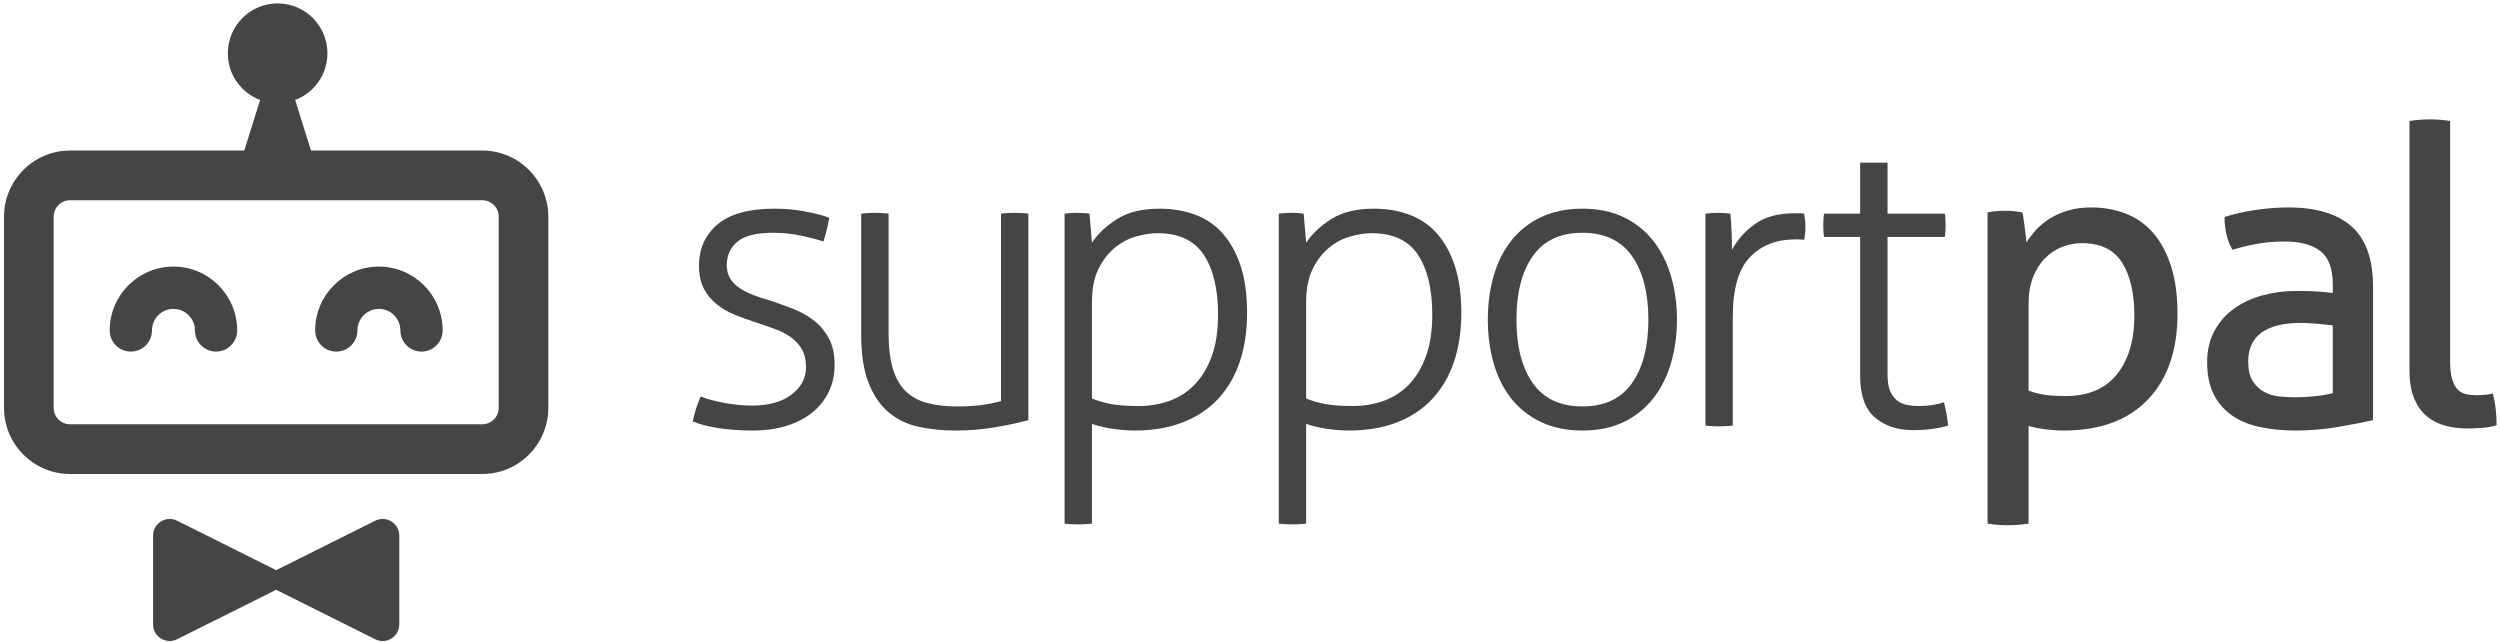
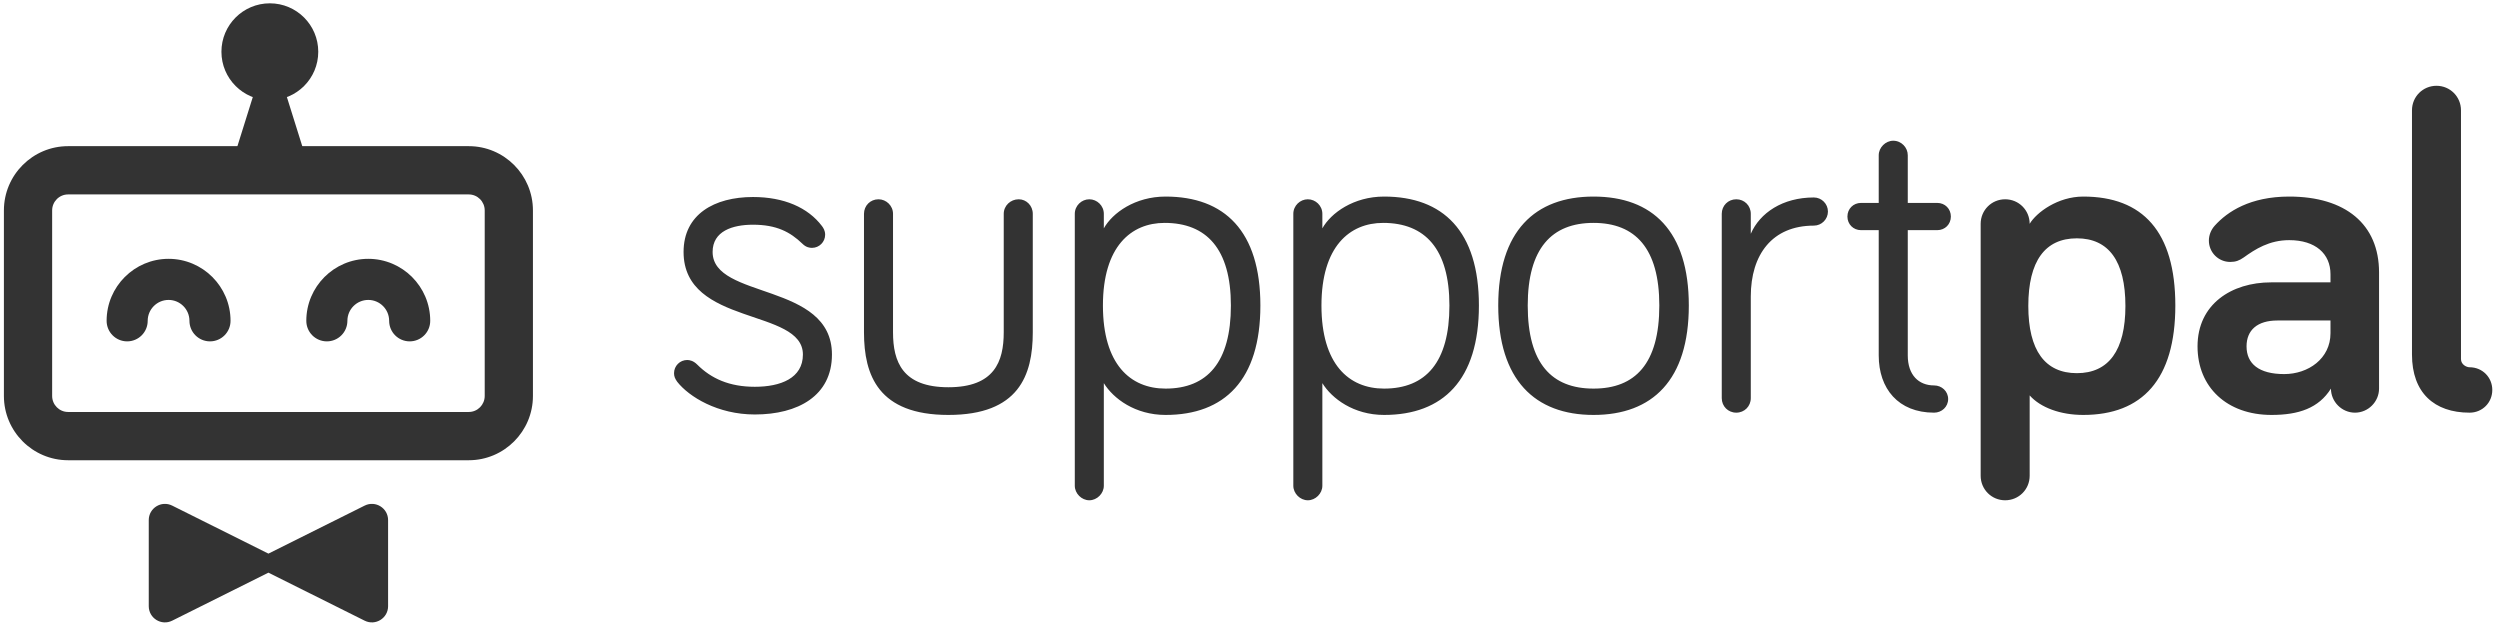
- <svg xmlns="http://www.w3.org/2000/svg" width="195px" height="50px" viewBox="0 0 195 50" version="1.1">
+ <svg xmlns="http://www.w3.org/2000/svg" width="241px" height="60px" viewBox="0 0 241 60" version="1.1">
  <defs />
  <g id="Page-1" stroke="none" stroke-width="1" fill="none" fill-rule="evenodd">
-     <g id="logo_color" fill="#454545">
-       <path d="M29.265,40.616 L21.541,44.474 L13.817,40.616 C12.953,40.185 11.938,40.814 11.938,41.781 L11.938,48.696 C11.938,49.664 12.953,50.293 13.817,49.861 L21.541,46.003 L29.265,49.861 C30.129,50.293 31.145,49.664 31.145,48.696 L31.145,41.781 C31.145,40.814 30.129,40.185 29.265,40.616" id="Fill-3" />
-       <path d="M21.263,4.679 L18.673,12.958 C18.395,13.848 18.801,14.894 19.425,14.894 L23.886,14.894 C24.51,14.894 24.915,13.848 24.637,12.958 L22.047,4.679 L21.263,4.679" id="Fill-5" />
-       <path d="M25.54,4.158 C25.54,6.306 23.801,8.048 21.655,8.048 C19.509,8.048 17.77,6.306 17.77,4.158 C17.77,2.009 19.509,0.266 21.655,0.266 C23.801,0.266 25.54,2.009 25.54,4.158" id="Fill-6" />
-       <path d="M38.898,31.809 C38.898,32.518 38.325,33.095 37.619,33.095 L5.464,33.095 C4.758,33.095 4.185,32.518 4.185,31.809 L4.185,16.904 C4.185,16.195 4.758,15.619 5.464,15.619 L37.619,15.619 C38.325,15.619 38.898,16.195 38.898,16.904 L38.898,31.809 L38.898,31.809 Z M42.769,16.904 C42.769,14.058 40.459,11.742 37.619,11.742 L5.464,11.742 C2.623,11.742 0.313,14.058 0.313,16.904 L0.313,31.809 C0.313,34.656 2.623,36.972 5.464,36.972 L37.619,36.972 C40.459,36.972 42.769,34.656 42.769,31.809 L42.769,16.904 L42.769,16.904 Z" id="Fill-7" />
-       <path d="M16.852,27.424 C15.942,27.424 15.204,26.684 15.204,25.772 C15.204,24.847 14.452,24.094 13.528,24.094 C12.605,24.094 11.853,24.847 11.853,25.772 C11.853,26.684 11.115,27.424 10.204,27.424 C9.294,27.424 8.556,26.684 8.556,25.772 C8.556,23.026 10.787,20.792 13.528,20.792 C16.27,20.792 18.501,23.026 18.501,25.772 C18.501,26.684 17.763,27.424 16.852,27.424" id="Fill-8" />
-       <path d="M32.879,27.424 C31.968,27.424 31.23,26.684 31.23,25.772 C31.23,24.847 30.478,24.094 29.554,24.094 C28.631,24.094 27.879,24.847 27.879,25.772 C27.879,26.684 27.141,27.424 26.23,27.424 C25.319,27.424 24.582,26.684 24.582,25.772 C24.582,23.026 26.812,20.792 29.554,20.792 C32.296,20.792 34.527,23.026 34.527,25.772 C34.527,26.684 33.789,27.424 32.879,27.424" id="Fill-9" />
-       <path d="M54.651,30.924 C55.125,31.118 55.739,31.286 56.495,31.426 C57.25,31.567 57.972,31.636 58.663,31.636 C59.957,31.636 60.981,31.351 61.736,30.778 C62.491,30.206 62.869,29.498 62.869,28.655 C62.869,28.072 62.756,27.592 62.529,27.214 C62.303,26.836 62.001,26.516 61.624,26.257 C61.246,25.998 60.819,25.788 60.345,25.625 C59.87,25.464 59.385,25.296 58.889,25.123 C58.35,24.951 57.816,24.756 57.288,24.54 C56.759,24.324 56.289,24.049 55.88,23.714 C55.47,23.379 55.141,22.974 54.893,22.498 C54.645,22.024 54.521,21.429 54.521,20.716 C54.521,19.399 55.001,18.329 55.961,17.508 C56.92,16.688 58.404,16.277 60.41,16.277 C61.251,16.277 62.065,16.353 62.853,16.504 C63.64,16.655 64.249,16.817 64.681,16.99 C64.573,17.616 64.422,18.232 64.228,18.836 C63.775,18.686 63.198,18.534 62.497,18.383 C61.796,18.232 61.067,18.156 60.313,18.156 C58.997,18.156 58.064,18.389 57.514,18.853 C56.963,19.318 56.689,19.928 56.689,20.684 C56.689,21.095 56.781,21.445 56.963,21.737 C57.147,22.028 57.395,22.278 57.708,22.482 C58.02,22.688 58.377,22.866 58.775,23.017 C59.175,23.168 59.601,23.309 60.054,23.438 C60.636,23.632 61.224,23.843 61.817,24.07 C62.411,24.297 62.95,24.594 63.435,24.961 C63.92,25.329 64.319,25.793 64.632,26.355 C64.945,26.917 65.101,27.618 65.101,28.461 C65.101,29.239 64.945,29.946 64.632,30.584 C64.319,31.221 63.882,31.761 63.322,32.204 C62.761,32.647 62.092,32.987 61.316,33.225 C60.539,33.462 59.687,33.581 58.76,33.581 C57.724,33.581 56.802,33.516 55.993,33.386 C55.184,33.256 54.532,33.085 54.036,32.868 C54.165,32.22 54.37,31.572 54.651,30.924" id="Fill-10" />
-       <path d="M67.174,16.665 C67.303,16.645 67.486,16.628 67.724,16.618 C67.961,16.606 68.134,16.601 68.242,16.601 C68.371,16.601 68.549,16.606 68.776,16.618 C69.002,16.628 69.18,16.645 69.31,16.665 L69.31,25.966 C69.31,27.133 69.428,28.089 69.665,28.834 C69.903,29.579 70.253,30.162 70.717,30.584 C71.18,31.005 71.747,31.296 72.415,31.459 C73.084,31.621 73.839,31.702 74.68,31.702 C75.393,31.702 76.028,31.664 76.59,31.588 C77.15,31.513 77.646,31.41 78.078,31.281 L78.078,16.665 C78.207,16.645 78.39,16.628 78.628,16.618 C78.865,16.606 79.037,16.601 79.146,16.601 C79.275,16.601 79.453,16.606 79.68,16.618 C79.907,16.628 80.084,16.645 80.213,16.665 L80.213,32.771 C79.415,32.987 78.525,33.176 77.544,33.338 C76.562,33.501 75.554,33.581 74.519,33.581 C73.504,33.581 72.55,33.484 71.655,33.29 C70.76,33.095 69.983,32.722 69.325,32.172 C68.668,31.621 68.145,30.859 67.757,29.887 C67.368,28.915 67.174,27.651 67.174,26.096 L67.174,16.665" id="Fill-11" />
-       <path d="M85.172,31.086 C85.668,31.281 86.18,31.426 86.709,31.524 C87.237,31.621 87.943,31.669 88.828,31.669 C89.669,31.669 90.467,31.535 91.222,31.264 C91.977,30.994 92.635,30.568 93.196,29.984 C93.757,29.401 94.2,28.661 94.523,27.765 C94.846,26.868 95.008,25.794 95.008,24.54 C95.008,22.553 94.636,20.998 93.892,19.874 C93.148,18.751 91.945,18.189 90.284,18.189 C89.766,18.189 89.205,18.275 88.602,18.448 C87.998,18.621 87.442,18.918 86.935,19.339 C86.428,19.761 86.008,20.311 85.674,20.992 C85.339,21.672 85.172,22.531 85.172,23.568 L85.172,31.086 L85.172,31.086 Z M83.037,16.665 C83.166,16.645 83.328,16.628 83.522,16.618 C83.715,16.606 83.878,16.601 84.007,16.601 C84.137,16.601 84.299,16.606 84.493,16.618 C84.686,16.628 84.848,16.645 84.978,16.665 L85.172,18.934 C85.625,18.243 86.278,17.628 87.129,17.087 C87.981,16.547 89.087,16.277 90.446,16.277 C91.46,16.277 92.388,16.434 93.229,16.747 C94.07,17.06 94.787,17.552 95.38,18.221 C95.973,18.891 96.437,19.734 96.772,20.749 C97.106,21.765 97.273,22.985 97.273,24.411 C97.273,25.836 97.079,27.116 96.691,28.251 C96.302,29.385 95.736,30.346 94.992,31.135 C94.248,31.924 93.33,32.528 92.242,32.949 C91.153,33.371 89.906,33.581 88.505,33.581 C87.987,33.581 87.426,33.538 86.823,33.452 C86.218,33.365 85.668,33.235 85.172,33.063 L85.172,40.84 C85.042,40.861 84.859,40.878 84.622,40.889 C84.384,40.899 84.212,40.905 84.104,40.905 C83.975,40.905 83.797,40.899 83.57,40.889 C83.344,40.878 83.166,40.861 83.037,40.84 L83.037,16.665 L83.037,16.665 Z" id="Fill-12" />
-       <path d="M101.88,31.086 C102.376,31.281 102.889,31.426 103.418,31.524 C103.946,31.621 104.652,31.669 105.537,31.669 C106.378,31.669 107.176,31.535 107.931,31.264 C108.686,30.994 109.343,30.568 109.905,29.984 C110.466,29.401 110.908,28.661 111.232,27.765 C111.555,26.868 111.717,25.794 111.717,24.54 C111.717,22.553 111.344,20.998 110.6,19.874 C109.857,18.751 108.654,18.189 106.993,18.189 C106.475,18.189 105.914,18.275 105.31,18.448 C104.706,18.621 104.151,18.918 103.644,19.339 C103.137,19.761 102.716,20.311 102.382,20.992 C102.047,21.672 101.88,22.531 101.88,23.568 L101.88,31.086 L101.88,31.086 Z M99.745,16.665 C99.874,16.645 100.036,16.628 100.231,16.618 C100.424,16.606 100.587,16.601 100.716,16.601 C100.845,16.601 101.007,16.606 101.201,16.618 C101.395,16.628 101.557,16.645 101.686,16.665 L101.88,18.934 C102.333,18.243 102.986,17.628 103.838,17.087 C104.69,16.547 105.795,16.277 107.154,16.277 C108.169,16.277 109.095,16.434 109.937,16.747 C110.778,17.06 111.495,17.552 112.089,18.221 C112.682,18.891 113.146,19.734 113.481,20.749 C113.814,21.765 113.982,22.985 113.982,24.411 C113.982,25.836 113.788,27.116 113.399,28.251 C113.011,29.385 112.445,30.346 111.701,31.135 C110.957,31.924 110.04,32.528 108.951,32.949 C107.861,33.371 106.615,33.581 105.213,33.581 C104.696,33.581 104.134,33.538 103.531,33.452 C102.927,33.365 102.376,33.235 101.88,33.063 L101.88,40.84 C101.751,40.861 101.567,40.878 101.331,40.889 C101.093,40.899 100.921,40.905 100.813,40.905 C100.683,40.905 100.505,40.899 100.279,40.889 C100.052,40.878 99.874,40.861 99.745,40.84 L99.745,16.665 L99.745,16.665 Z" id="Fill-13" />
-       <path d="M123.428,31.702 C125.154,31.702 126.442,31.097 127.294,29.887 C128.146,28.678 128.573,27.025 128.573,24.929 C128.573,22.834 128.146,21.181 127.294,19.971 C126.442,18.762 125.154,18.156 123.428,18.156 C121.701,18.156 120.414,18.762 119.561,19.971 C118.709,21.181 118.283,22.834 118.283,24.929 C118.283,27.025 118.709,28.678 119.561,29.887 C120.414,31.097 121.701,31.702 123.428,31.702 L123.428,31.702 Z M123.428,33.581 C122.198,33.581 121.119,33.359 120.192,32.917 C119.265,32.474 118.494,31.864 117.879,31.086 C117.263,30.308 116.806,29.391 116.504,28.332 C116.202,27.274 116.05,26.139 116.05,24.929 C116.05,23.719 116.202,22.585 116.504,21.526 C116.806,20.468 117.263,19.55 117.879,18.772 C118.494,17.994 119.265,17.384 120.192,16.941 C121.119,16.498 122.198,16.277 123.428,16.277 C124.657,16.277 125.73,16.498 126.647,16.941 C127.564,17.384 128.329,17.994 128.944,18.772 C129.559,19.55 130.023,20.468 130.335,21.526 C130.648,22.585 130.804,23.719 130.804,24.929 C130.804,26.139 130.648,27.274 130.335,28.332 C130.023,29.391 129.559,30.308 128.944,31.086 C128.329,31.864 127.564,32.474 126.647,32.917 C125.73,33.359 124.657,33.581 123.428,33.581 L123.428,33.581 Z" id="Fill-14" />
-       <path d="M133.023,16.665 C133.196,16.645 133.364,16.628 133.525,16.618 C133.687,16.606 133.843,16.601 133.994,16.601 C134.166,16.601 134.328,16.606 134.48,16.618 C134.63,16.628 134.792,16.645 134.965,16.665 C135.008,17.055 135.04,17.514 135.062,18.043 C135.083,18.572 135.094,19.053 135.094,19.485 C135.526,18.686 136.129,18.011 136.906,17.46 C137.683,16.909 138.707,16.634 139.98,16.634 L140.32,16.634 C140.438,16.634 140.573,16.645 140.724,16.665 C140.789,17.034 140.822,17.379 140.822,17.703 C140.822,18.049 140.789,18.384 140.724,18.707 C140.552,18.686 140.417,18.675 140.32,18.675 L140.012,18.675 C138.546,18.675 137.37,19.14 136.485,20.068 C135.601,20.998 135.159,22.542 135.159,24.702 L135.159,33.192 C135.029,33.214 134.851,33.23 134.625,33.241 C134.398,33.252 134.22,33.257 134.092,33.257 C133.983,33.257 133.811,33.252 133.574,33.241 C133.335,33.23 133.153,33.214 133.023,33.192 L133.023,16.665" id="Fill-15" />
-       <path d="M158.229,30.47 C158.638,30.622 159.059,30.729 159.491,30.795 C159.922,30.859 160.482,30.891 161.173,30.891 C161.95,30.891 162.661,30.767 163.308,30.519 C163.956,30.271 164.511,29.887 164.975,29.369 C165.438,28.85 165.805,28.196 166.075,27.408 C166.344,26.62 166.479,25.686 166.479,24.605 C166.479,22.876 166.161,21.505 165.525,20.489 C164.888,19.475 163.847,18.966 162.402,18.966 C161.863,18.966 161.345,19.064 160.85,19.258 C160.352,19.452 159.911,19.745 159.522,20.133 C159.135,20.522 158.821,21.014 158.584,21.608 C158.346,22.202 158.229,22.909 158.229,23.73 L158.229,30.47 L158.229,30.47 Z M155.026,16.569 C155.241,16.526 155.462,16.494 155.688,16.471 C155.915,16.45 156.146,16.439 156.385,16.439 C156.6,16.439 156.826,16.45 157.064,16.471 C157.3,16.494 157.527,16.526 157.743,16.569 C157.764,16.612 157.791,16.747 157.824,16.974 C157.857,17.201 157.888,17.444 157.921,17.703 C157.953,17.962 157.986,18.211 158.018,18.448 C158.05,18.686 158.067,18.837 158.067,18.902 C158.282,18.556 158.541,18.221 158.843,17.897 C159.145,17.573 159.506,17.282 159.927,17.022 C160.348,16.763 160.822,16.558 161.351,16.406 C161.879,16.255 162.467,16.18 163.115,16.18 C164.085,16.18 164.986,16.342 165.816,16.665 C166.646,16.99 167.358,17.492 167.951,18.173 C168.544,18.854 169.008,19.717 169.342,20.765 C169.677,21.814 169.844,23.049 169.844,24.475 C169.844,27.327 169.073,29.558 167.531,31.167 C165.988,32.776 163.804,33.581 160.978,33.581 C160.504,33.581 160.019,33.549 159.522,33.484 C159.026,33.419 158.595,33.333 158.229,33.225 L158.229,40.84 C157.97,40.883 157.695,40.915 157.403,40.938 C157.112,40.958 156.848,40.969 156.611,40.969 C156.374,40.969 156.109,40.958 155.818,40.938 C155.527,40.915 155.262,40.883 155.026,40.84 L155.026,16.569 L155.026,16.569 Z" id="Fill-16" />
-       <path d="M181.959,25.383 C181.636,25.339 181.225,25.296 180.73,25.253 C180.233,25.21 179.813,25.188 179.468,25.188 C178.131,25.188 177.111,25.437 176.411,25.934 C175.709,26.431 175.359,27.186 175.359,28.202 C175.359,28.85 175.477,29.358 175.714,29.725 C175.952,30.092 176.249,30.373 176.604,30.568 C176.96,30.762 177.354,30.881 177.785,30.924 C178.216,30.968 178.627,30.989 179.015,30.989 C179.511,30.989 180.023,30.962 180.551,30.908 C181.08,30.854 181.55,30.773 181.959,30.665 L181.959,25.383 L181.959,25.383 Z M181.959,22.239 C181.959,20.965 181.636,20.079 180.989,19.582 C180.341,19.085 179.404,18.837 178.174,18.837 C177.418,18.837 176.713,18.897 176.054,19.015 C175.397,19.134 174.755,19.291 174.129,19.485 C173.72,18.772 173.514,17.919 173.514,16.925 C174.248,16.688 175.057,16.504 175.942,16.374 C176.826,16.244 177.677,16.18 178.497,16.18 C180.655,16.18 182.294,16.671 183.416,17.654 C184.537,18.638 185.098,20.209 185.098,22.369 L185.098,32.771 C184.343,32.944 183.426,33.122 182.348,33.306 C181.268,33.489 180.169,33.581 179.048,33.581 C177.99,33.581 177.036,33.484 176.184,33.29 C175.331,33.095 174.608,32.782 174.016,32.35 C173.423,31.918 172.964,31.367 172.641,30.697 C172.318,30.028 172.156,29.218 172.156,28.267 C172.156,27.338 172.344,26.522 172.721,25.821 C173.099,25.118 173.611,24.535 174.259,24.071 C174.906,23.606 175.65,23.26 176.491,23.034 C177.333,22.806 178.216,22.694 179.145,22.694 C179.835,22.694 180.401,22.709 180.843,22.742 C181.285,22.774 181.657,22.812 181.959,22.855 L181.959,22.239 L181.959,22.239 Z" id="Fill-17" />
-       <path d="M187.939,9.439 C188.177,9.396 188.442,9.364 188.732,9.342 C189.024,9.321 189.287,9.31 189.525,9.31 C189.762,9.31 190.027,9.321 190.317,9.342 C190.609,9.364 190.873,9.396 191.11,9.439 L191.11,28.169 C191.11,28.775 191.164,29.25 191.273,29.595 C191.38,29.941 191.526,30.206 191.709,30.389 C191.892,30.573 192.108,30.692 192.356,30.746 C192.604,30.8 192.868,30.827 193.149,30.827 C193.343,30.827 193.563,30.816 193.812,30.795 C194.06,30.773 194.271,30.741 194.443,30.697 C194.638,31.454 194.734,32.275 194.734,33.16 C194.432,33.268 194.066,33.338 193.634,33.371 C193.203,33.403 192.804,33.419 192.437,33.419 C191.811,33.419 191.229,33.343 190.689,33.192 C190.15,33.042 189.675,32.792 189.266,32.447 C188.856,32.102 188.533,31.637 188.295,31.054 C188.058,30.47 187.939,29.747 187.939,28.882 L187.939,9.439" id="Fill-18" />
-       <path d="M151.629,31.378 C151.068,31.572 150.41,31.669 149.655,31.669 C149.353,31.669 149.056,31.642 148.765,31.588 C148.474,31.535 148.215,31.421 147.989,31.248 C147.762,31.075 147.579,30.832 147.438,30.519 C147.298,30.206 147.228,29.779 147.228,29.239 L147.228,18.48 L151.693,18.48 C151.715,18.372 151.731,18.232 151.742,18.059 C151.752,17.887 151.758,17.714 151.758,17.541 C151.758,17.368 151.752,17.206 151.742,17.055 C151.731,16.904 151.715,16.774 151.693,16.665 L147.228,16.665 L147.228,12.689 L145.092,12.689 L145.092,16.665 L142.278,16.665 C142.257,16.774 142.24,16.904 142.229,17.055 C142.218,17.206 142.213,17.368 142.213,17.541 C142.213,17.714 142.218,17.887 142.229,18.059 C142.24,18.232 142.257,18.372 142.278,18.48 L145.092,18.48 L145.092,29.336 C145.092,30.826 145.475,31.902 146.241,32.561 C147.007,33.219 148.005,33.549 149.234,33.549 C150.27,33.549 151.176,33.429 151.952,33.192 C151.887,32.544 151.779,31.94 151.629,31.378" id="Fill-19" />
+     <g id="logo_gray" fill="#333333">
+       <path d="M72.589,21.662 C74.863,21.662 76.176,22.362 77.357,23.5 C77.707,23.85 78.057,23.894 78.275,23.894 C78.975,23.894 79.544,23.325 79.544,22.625 C79.544,22.231 79.369,21.968 79.238,21.793 C77.882,19.999 75.563,18.992 72.589,18.992 C68.871,18.992 65.896,20.656 65.896,24.288 C65.896,31.465 77.4,29.671 77.4,34.179 C77.4,36.455 75.257,37.286 72.764,37.286 C70.314,37.286 68.564,36.498 67.208,35.142 C66.858,34.792 66.508,34.704 66.246,34.704 C65.546,34.704 64.977,35.273 64.977,35.973 C64.977,36.28 65.065,36.498 65.284,36.805 C66.421,38.249 69.177,39.956 72.764,39.956 C76.919,39.956 80.2,38.161 80.2,34.179 C80.2,27.176 68.696,28.883 68.696,24.288 C68.696,22.275 70.62,21.662 72.589,21.662 Z M84.687,19.211 C83.9,19.211 83.288,19.824 83.288,20.612 L83.288,32.034 C83.288,36.192 84.687,40 91.424,40 C98.204,40 99.56,36.192 99.56,32.034 L99.56,20.612 C99.56,19.824 98.948,19.211 98.204,19.211 C97.417,19.211 96.76,19.824 96.76,20.612 L96.76,32.034 C96.76,34.879 95.842,37.33 91.424,37.33 C87.006,37.33 86.087,34.879 86.087,32.034 L86.087,20.612 C86.087,19.824 85.431,19.211 84.687,19.211 Z M105.01,19.211 C105.753,19.211 106.409,19.824 106.409,20.612 L106.409,22.012 C107.241,20.524 109.428,18.949 112.359,18.949 C118.045,18.949 121.501,22.275 121.501,29.452 C121.501,36.63 118.045,40 112.359,40 C109.428,40 107.328,38.424 106.409,36.936 L106.409,46.827 C106.409,47.571 105.753,48.227 105.01,48.227 C104.266,48.227 103.61,47.571 103.61,46.827 L103.61,20.612 C103.61,19.824 104.266,19.211 105.01,19.211 Z M106.322,29.452 C106.322,35.098 108.947,37.461 112.359,37.461 C116.383,37.461 118.658,34.923 118.658,29.452 C118.658,23.982 116.295,21.487 112.271,21.487 C109.034,21.487 106.322,23.763 106.322,29.452 Z M126.076,19.211 C126.819,19.211 127.475,19.824 127.475,20.612 L127.475,22.012 C128.307,20.524 130.494,18.949 133.425,18.949 C139.111,18.949 142.567,22.275 142.567,29.452 C142.567,36.63 139.111,40 133.425,40 C130.494,40 128.394,38.424 127.475,36.936 L127.475,46.827 C127.475,47.571 126.819,48.227 126.076,48.227 C125.332,48.227 124.676,47.571 124.676,46.827 L124.676,20.612 C124.676,19.824 125.332,19.211 126.076,19.211 Z M127.388,29.452 C127.388,35.098 130.013,37.461 133.425,37.461 C137.449,37.461 139.724,34.923 139.724,29.452 C139.724,23.982 137.361,21.487 133.337,21.487 C130.1,21.487 127.388,23.763 127.388,29.452 Z M153.616,18.949 C159.302,18.949 162.802,22.275 162.802,29.452 C162.802,36.63 159.302,40 153.616,40 C147.973,40 144.43,36.63 144.43,29.452 C144.43,22.275 147.973,18.949 153.616,18.949 Z M153.616,37.461 C157.64,37.461 159.958,35.054 159.958,29.452 C159.958,23.938 157.64,21.487 153.616,21.487 C149.591,21.487 147.273,23.938 147.273,29.452 C147.273,35.054 149.591,37.461 153.616,37.461 Z M168.776,20.612 C168.776,19.824 168.164,19.211 167.377,19.211 C166.589,19.211 165.977,19.824 165.977,20.612 L165.977,38.38 C165.977,39.168 166.589,39.781 167.377,39.781 C168.164,39.781 168.776,39.168 168.776,38.38 L168.776,28.577 C168.776,24.551 170.832,21.75 174.857,21.75 C175.6,21.75 176.213,21.137 176.213,20.393 C176.213,19.649 175.6,19.036 174.857,19.036 C171.838,19.036 169.651,20.524 168.776,22.537 L168.776,20.612 Z M181.109,19.561 L179.403,19.561 C178.66,19.561 178.091,20.13 178.091,20.874 C178.091,21.618 178.66,22.187 179.403,22.187 L181.109,22.187 L181.109,34.266 C181.109,37.461 182.99,39.781 186.446,39.781 C187.189,39.781 187.802,39.212 187.802,38.468 C187.802,37.724 187.189,37.155 186.446,37.155 C184.959,37.155 183.909,36.148 183.909,34.266 L183.909,22.187 L186.752,22.187 C187.496,22.187 188.064,21.618 188.064,20.874 C188.064,20.13 187.496,19.561 186.752,19.561 L183.909,19.561 L183.909,14.966 C183.909,14.222 183.296,13.566 182.509,13.566 C181.765,13.566 181.109,14.222 181.109,14.966 L181.109,19.561 Z M195.66,21.575 C196.316,20.48 198.372,18.949 200.822,18.949 C206.552,18.949 209.702,22.319 209.702,29.452 C209.702,36.586 206.509,40 200.822,40 C198.635,40 196.71,39.299 195.66,38.118 L195.66,45.864 C195.66,47.177 194.61,48.227 193.298,48.227 C191.986,48.227 190.936,47.177 190.936,45.864 L190.936,21.575 C190.936,20.262 191.986,19.211 193.298,19.211 C194.61,19.211 195.66,20.262 195.66,21.575 Z M204.89,29.496 C204.89,25.163 203.272,22.975 200.209,22.975 C197.147,22.975 195.529,25.163 195.529,29.496 C195.529,33.785 197.147,35.973 200.209,35.973 C203.272,35.973 204.89,33.785 204.89,29.496 Z M220.679,23.15 C218.754,23.15 217.398,24.025 216.304,24.813 C215.867,25.12 215.517,25.251 214.992,25.251 C213.855,25.251 212.936,24.332 212.936,23.194 C212.936,22.712 213.111,22.187 213.505,21.75 C214.729,20.393 216.917,18.949 220.679,18.949 C226.103,18.949 229.34,21.618 229.34,26.257 L229.34,37.461 C229.34,38.73 228.29,39.781 227.021,39.781 C225.753,39.781 224.703,38.73 224.703,37.461 C223.522,39.343 221.597,40 218.973,40 C214.686,40 211.842,37.33 211.842,33.391 C211.842,29.321 215.123,27.22 218.929,27.22 L224.659,27.22 L224.659,26.432 C224.659,24.463 223.216,23.15 220.679,23.15 Z M220.197,36.061 C222.516,36.061 224.659,34.573 224.659,32.122 L224.659,30.896 L219.541,30.896 C217.617,30.896 216.567,31.816 216.567,33.391 C216.567,35.054 217.748,36.061 220.197,36.061 Z M234.877,8.27 C233.565,8.27 232.515,9.32 232.515,10.633 L232.515,34.179 C232.515,37.855 234.658,39.781 238.07,39.781 C239.295,39.781 240.257,38.818 240.257,37.592 C240.257,36.367 239.295,35.404 238.07,35.404 C237.764,35.404 237.239,35.142 237.239,34.616 L237.239,10.633 C237.239,9.32 236.189,8.27 234.877,8.27 Z" id="supportpal" />
+       <path d="M35.154,48.74 L25.876,53.369 L16.598,48.74 C15.56,48.222 14.34,48.977 14.34,50.137 L14.34,58.436 C14.34,59.596 15.56,60.352 16.598,59.833 L25.876,55.204 L35.154,59.833 C36.192,60.352 37.412,59.596 37.412,58.436 L37.412,50.137 C37.412,48.977 36.192,48.222 35.154,48.74" id="Fill-3" />
+       <path d="M25.541,5.615 L22.431,15.549 C22.096,16.617 22.584,17.873 23.334,17.873 L28.692,17.873 C29.441,17.873 29.929,16.617 29.595,15.549 L26.484,5.615 L25.541,5.615" id="Fill-5" />
+       <path d="M30.68,4.989 C30.68,7.568 28.591,9.658 26.013,9.658 C23.435,9.658 21.346,7.568 21.346,4.989 C21.346,2.411 23.435,0.32 26.013,0.32 C28.591,0.32 30.68,2.411 30.68,4.989" id="Fill-6" />
+       <path d="M46.726,38.171 C46.726,39.022 46.036,39.714 45.189,39.714 L6.563,39.714 C5.716,39.714 5.027,39.022 5.027,38.171 L5.027,20.285 C5.027,19.434 5.716,18.743 6.563,18.743 L45.189,18.743 C46.036,18.743 46.726,19.434 46.726,20.285 L46.726,38.171 L46.726,38.171 Z M51.375,20.285 C51.375,16.869 48.6,14.09 45.189,14.09 L6.563,14.09 C3.151,14.09 0.376,16.869 0.376,20.285 L0.376,38.171 C0.376,41.588 3.151,44.367 6.563,44.367 L45.189,44.367 C48.6,44.367 51.375,41.588 51.375,38.171 L51.375,20.285 L51.375,20.285 Z" id="Fill-7" />
+       <path d="M20.243,32.908 C19.15,32.908 18.263,32.021 18.263,30.927 C18.263,29.816 17.361,28.913 16.251,28.913 C15.141,28.913 14.238,29.816 14.238,30.927 C14.238,32.021 13.352,32.908 12.257,32.908 C11.164,32.908 10.278,32.021 10.278,30.927 C10.278,27.632 12.957,24.951 16.251,24.951 C19.544,24.951 22.224,27.632 22.224,30.927 C22.224,32.021 21.338,32.908 20.243,32.908" id="Fill-8" />
+       <path d="M39.495,32.908 C38.4,32.908 37.514,32.021 37.514,30.927 C37.514,29.816 36.611,28.913 35.501,28.913 C34.392,28.913 33.489,29.816 33.489,30.927 C33.489,32.021 32.602,32.908 31.509,32.908 C30.414,32.908 29.528,32.021 29.528,30.927 C29.528,27.632 32.208,24.951 35.501,24.951 C38.795,24.951 41.474,27.632 41.474,30.927 C41.474,32.021 40.588,32.908 39.495,32.908" id="Fill-9" />
    </g>
  </g>
</svg>
